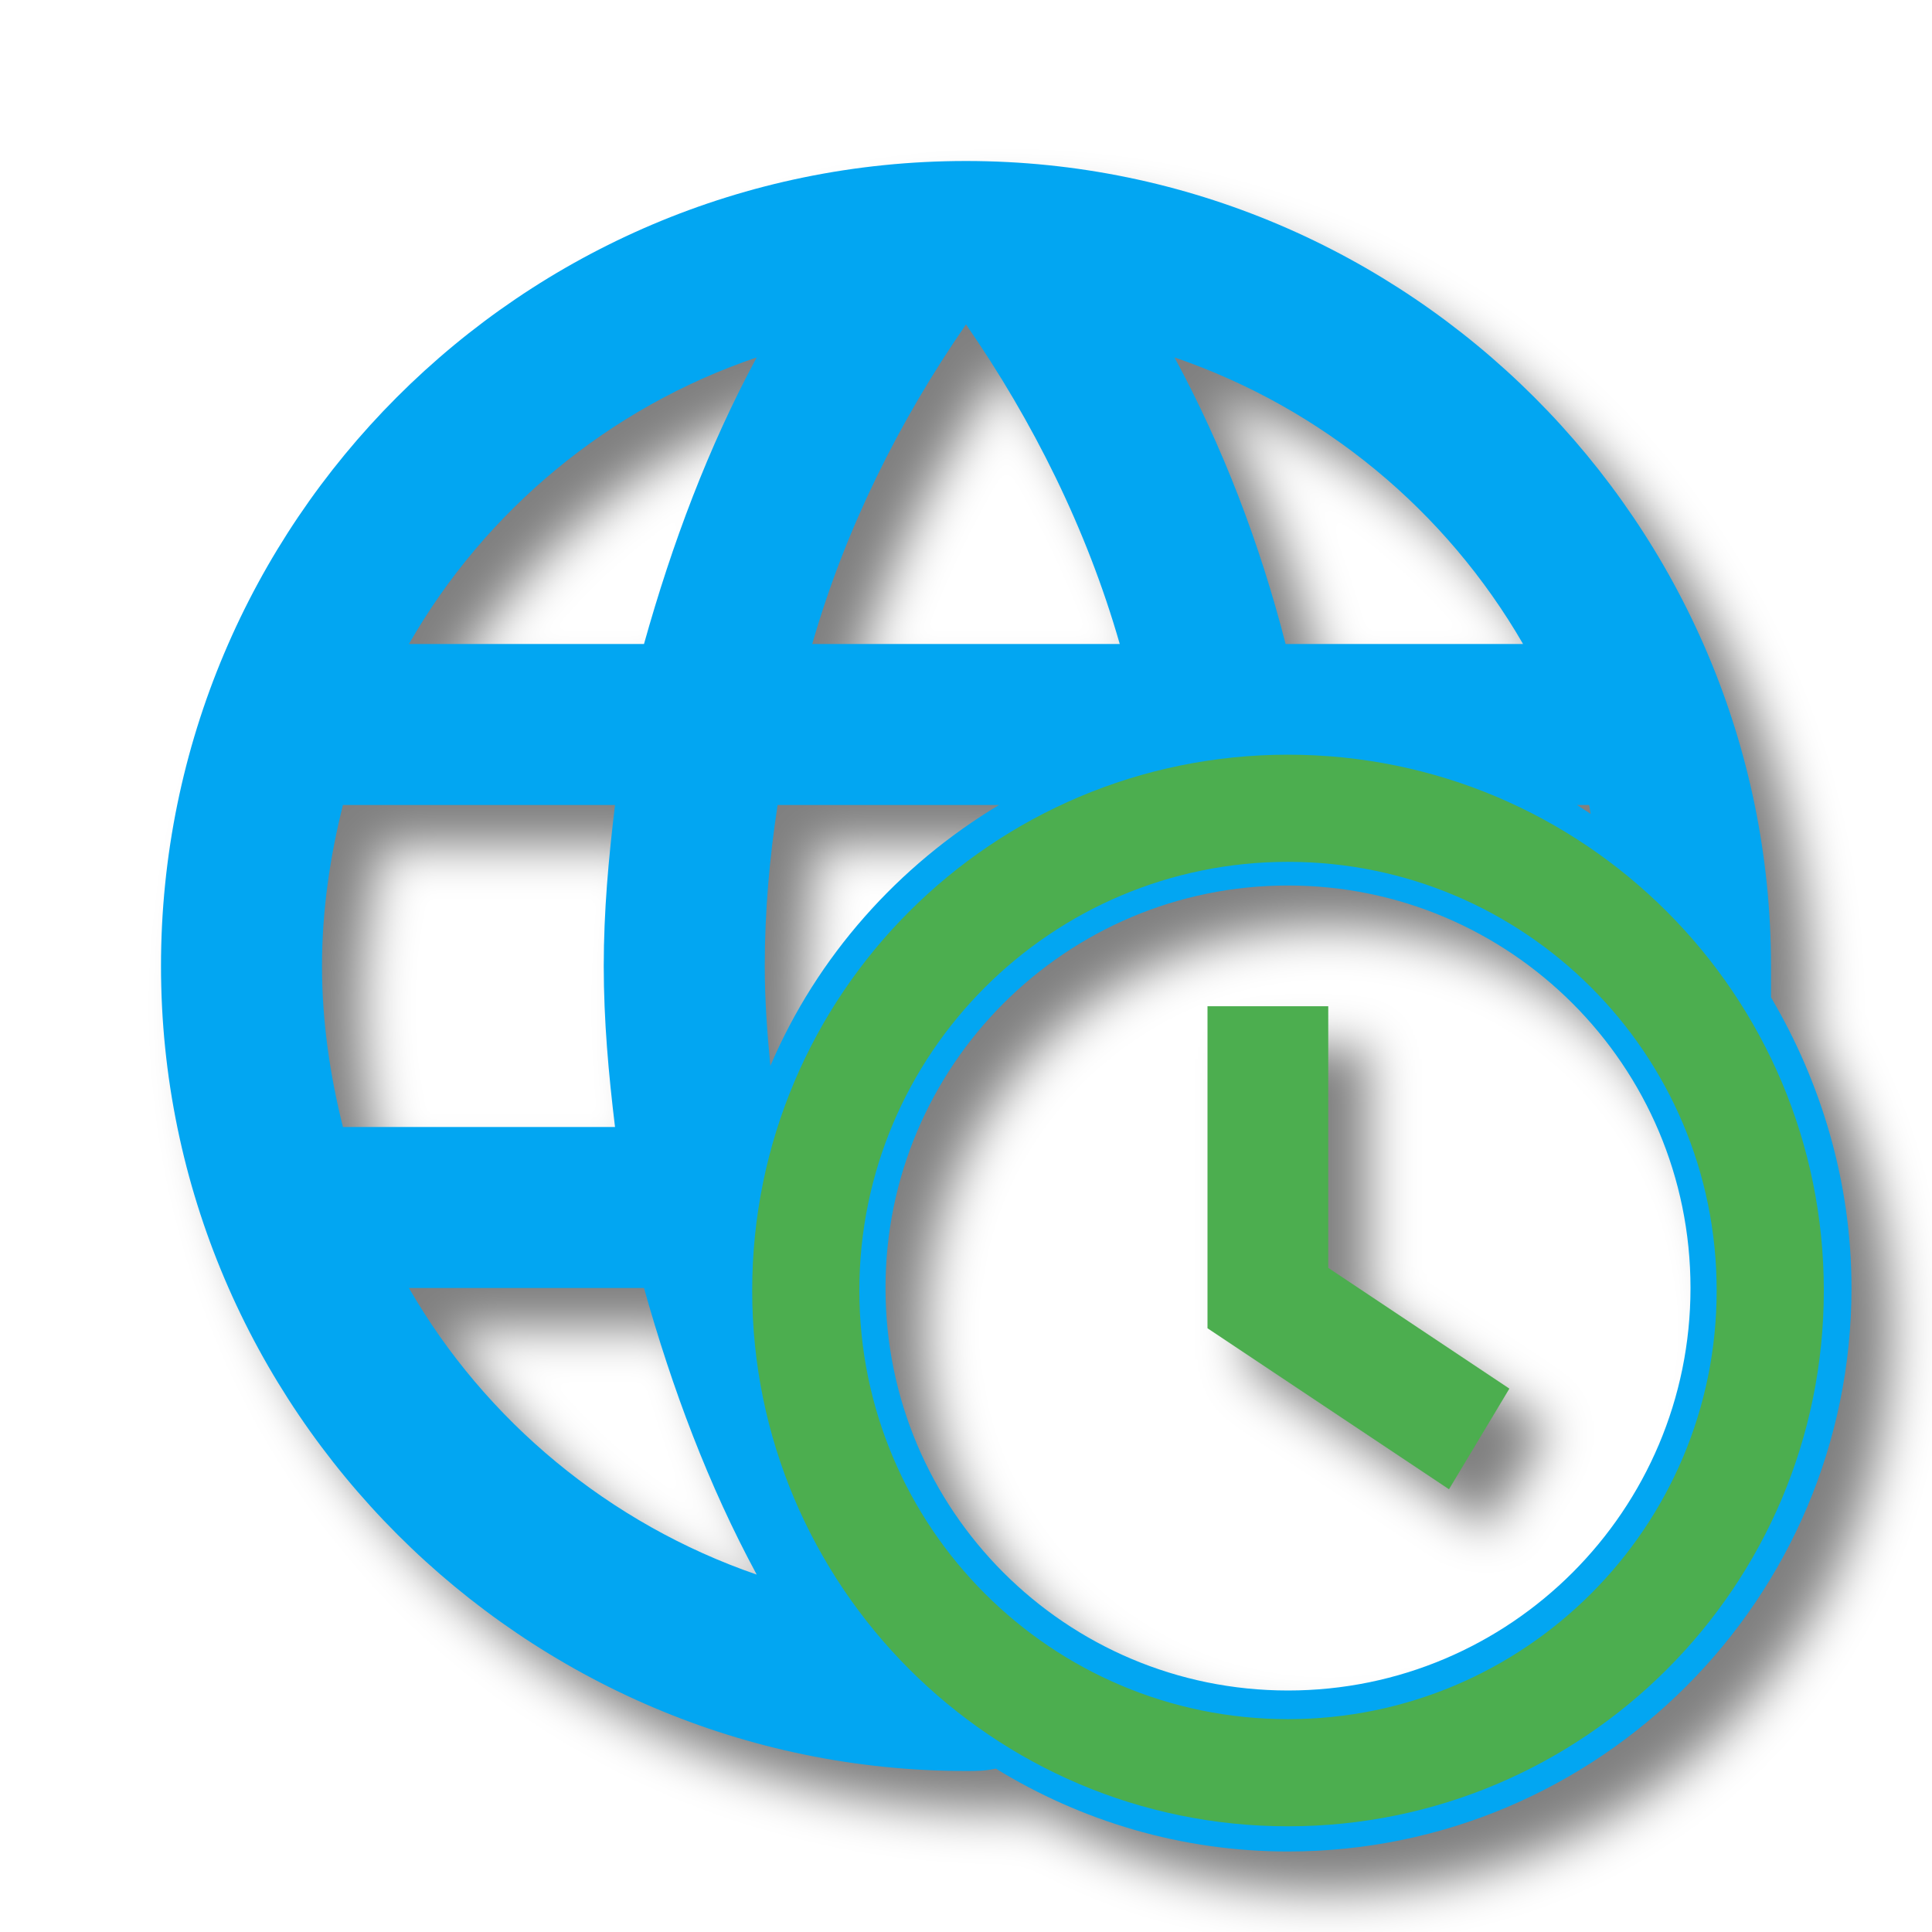
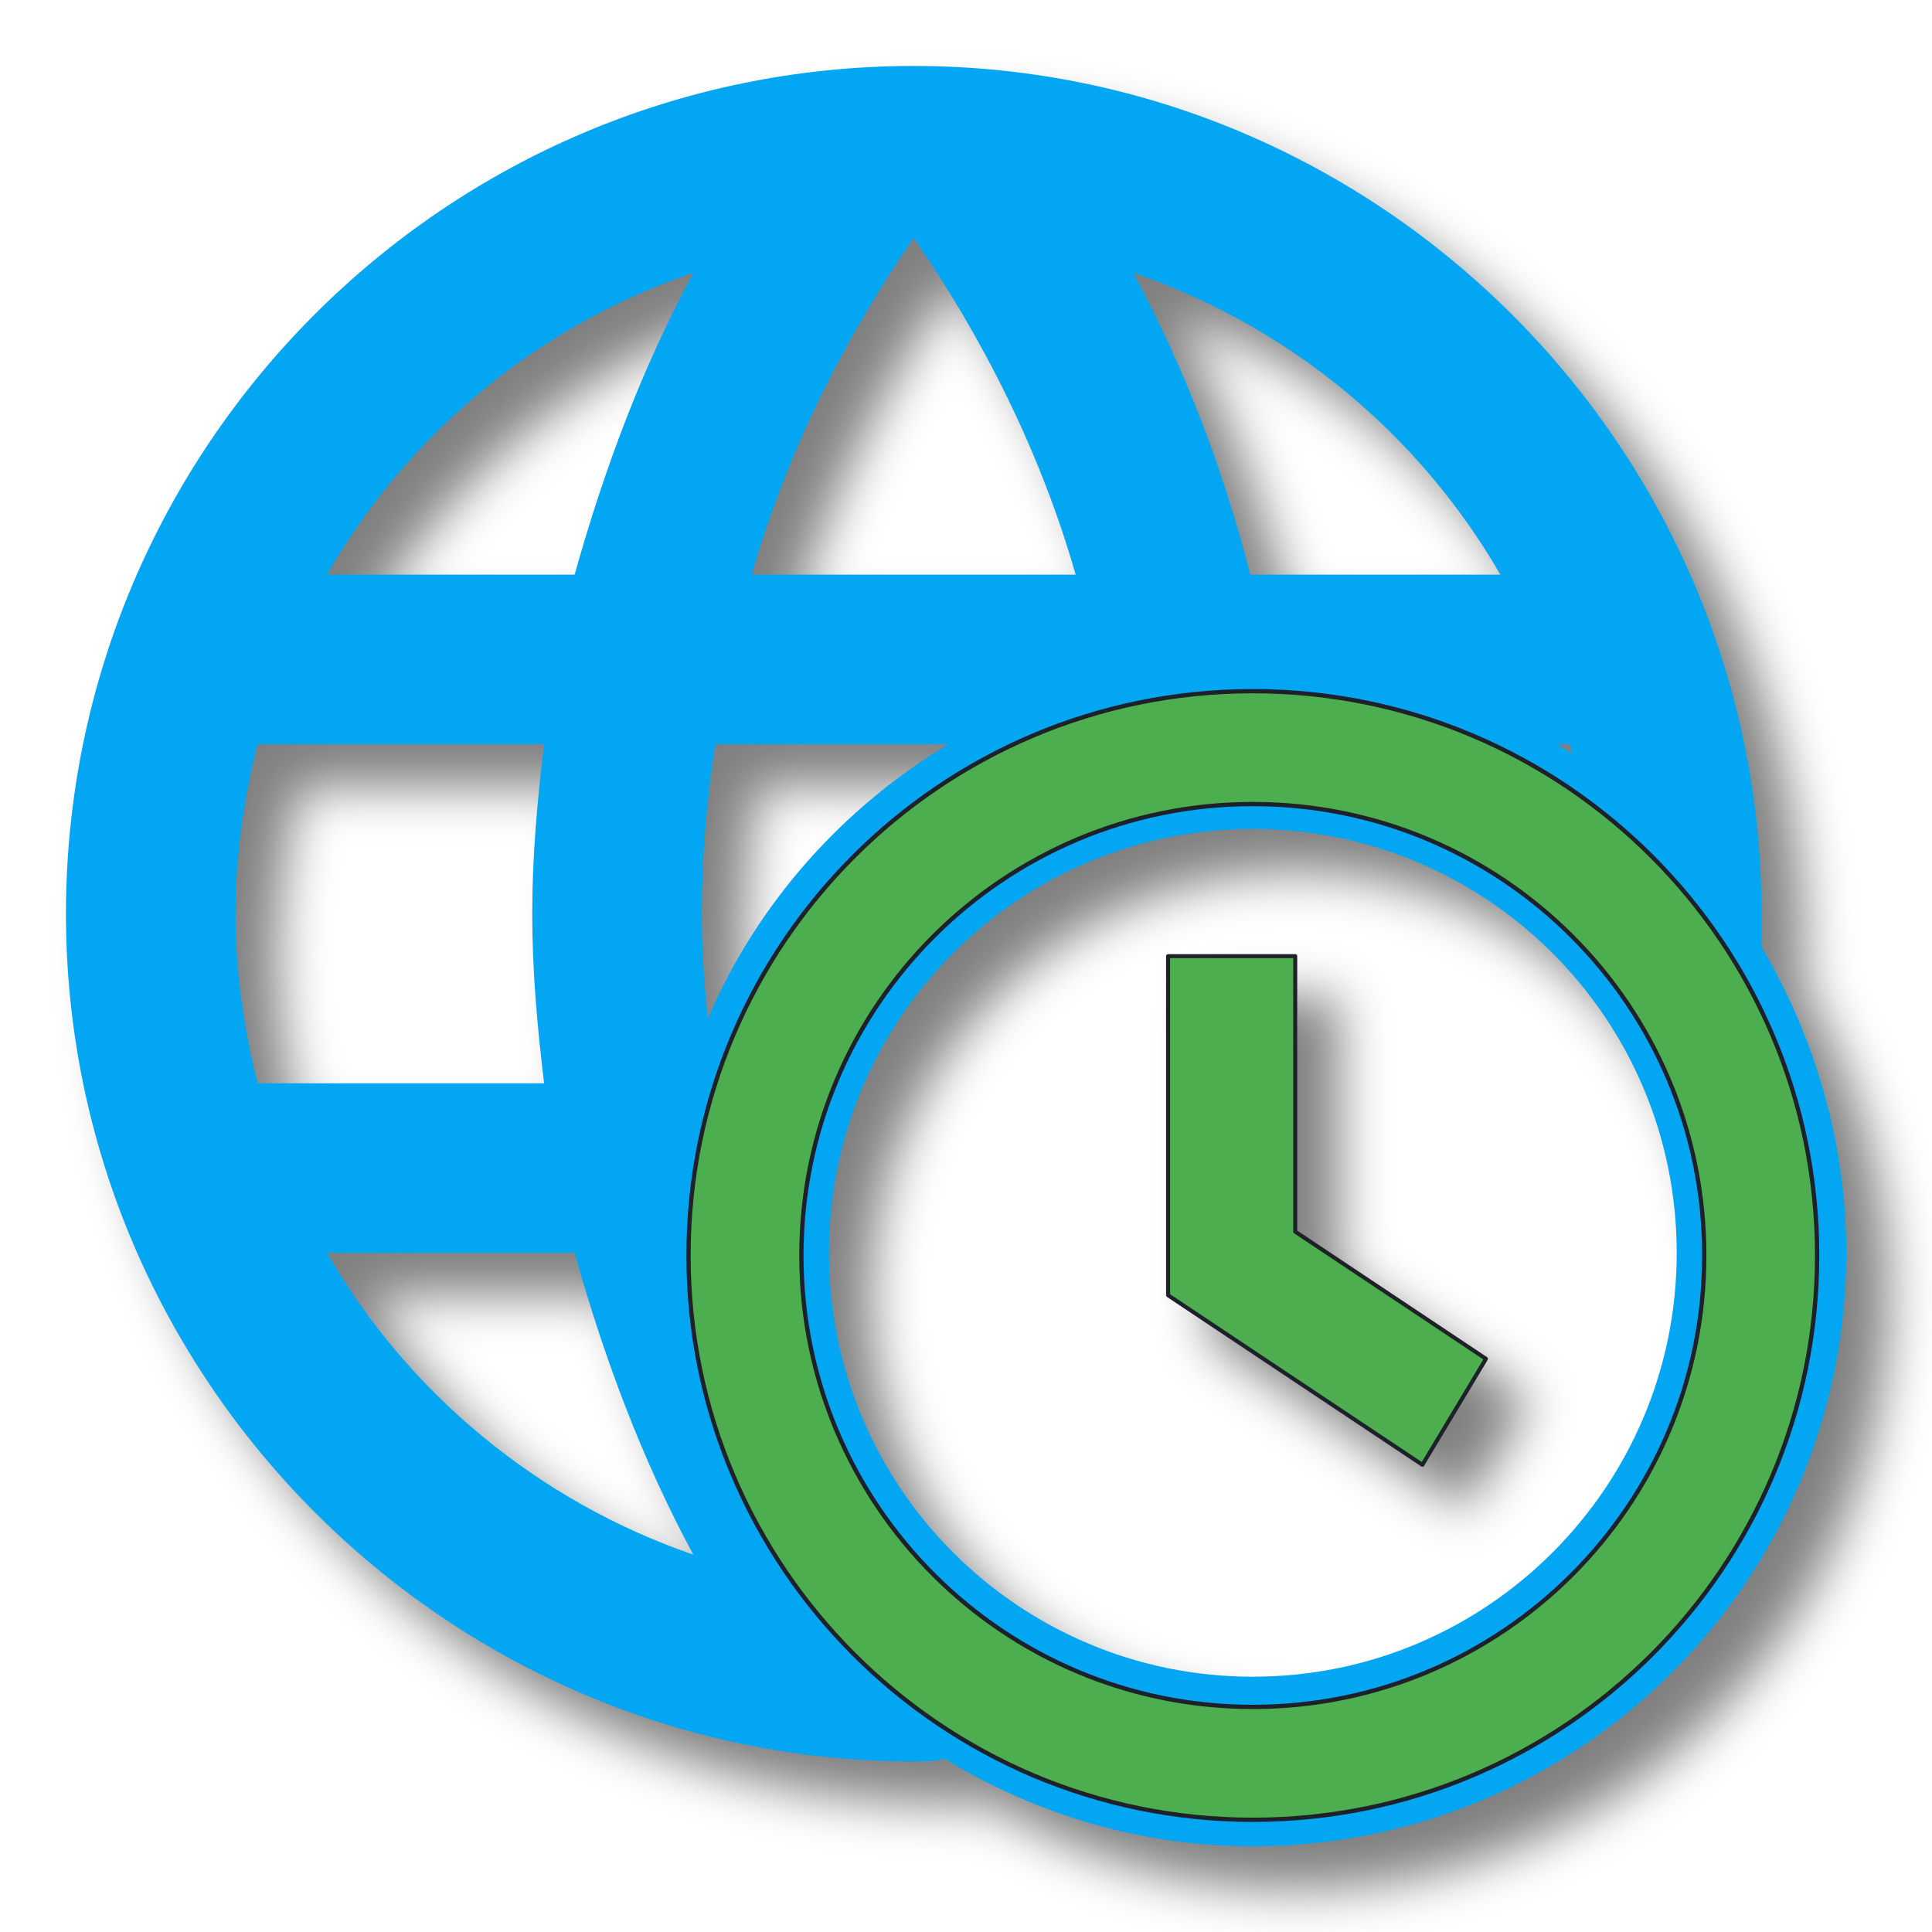
<svg xmlns="http://www.w3.org/2000/svg" id="mdi-web-clock" viewBox="0 0 24 24" version="1.1">
  <defs id="defs1">
    <filter style="color-interpolation-filters:sRGB;" id="filter7" x="-0.034" y="-0.034" width="1.092" height="1.092">
      <feFlood result="flood" in="SourceGraphic" flood-opacity="0.498" flood-color="rgb(0,0,0)" id="feFlood6" />
      <feGaussianBlur result="blur" in="SourceGraphic" stdDeviation="0.3" id="feGaussianBlur6" />
      <feOffset result="offset" in="blur" dx="0.5" dy="0.5" id="feOffset6" />
      <feComposite result="comp1" operator="in" in="flood" in2="offset" id="feComposite6" />
      <feComposite result="comp2" operator="over" in="SourceGraphic" in2="comp1" id="feComposite7" />
    </filter>
-     <filter style="color-interpolation-filters:sRGB;" id="filter9" x="-0.192" y="-0.12" width="1.517" height="1.323">
+     <filter style="color-interpolation-filters:sRGB;" id="filter9" x="-0.198" y="-0.124" width="1.53" height="1.331">
      <feFlood result="flood" in="SourceGraphic" flood-opacity="0.498" flood-color="rgb(0,0,0)" id="feFlood7" />
      <feGaussianBlur result="blur" in="SourceGraphic" stdDeviation="0.3" id="feGaussianBlur7" />
      <feOffset result="offset" in="blur" dx="0.5" dy="0.5" id="feOffset7" />
      <feComposite result="comp1" operator="in" in="flood" in2="offset" id="feComposite8" />
      <feComposite result="comp2" operator="over" in="SourceGraphic" in2="comp1" id="feComposite9" />
    </filter>
  </defs>
-   <path d="m 15,12.5 v 4 l 3,2 0.75,-1.25 -2.25,-1.5 V 12.5 H 15" id="path1" style="display:inline;fill:#4cae4f;fill-opacity:1;filter:url(#filter9)" />
-   <path d="M 22,12.39 V 12 C 22,6.5 17.5,2 12,2 6.47,2 2,6.5 2,12 c 0,5.5 4.5,10 10,10 0.13,0 0.24,0 0.37,-0.03 1.06,0.65 2.3,1.03 3.63,1.03 3.86,0 7,-3.14 7,-7 0,-1.32 -0.38,-2.56 -1,-3.61 M 19.76,10.11 C 19.7,10.07 19.65,10.04 19.59,10 h 0.15 c 0.01,0.03 0.01,0.07 0.02,0.11 M 18.92,8 H 15.97 C 15.65,6.75 15.19,5.55 14.59,4.44 16.43,5.07 17.96,6.34 18.92,8 M 12,4.03 c 0.83,1.2 1.5,2.54 1.91,3.97 H 10.09 C 10.5,6.57 11.17,5.23 12,4.03 M 9.66,10 h 2.75 C 11.16,10.75 10.15,11.88 9.57,13.24 9.53,12.83 9.5,12.42 9.5,12 9.5,11.32 9.56,10.65 9.66,10 M 9.4,4.44 C 8.8,5.55 8.35,6.75 8,8 H 5.08 C 6.03,6.34 7.57,5.06 9.4,4.44 M 4.26,14 C 4.1,13.36 4,12.69 4,12 4,11.31 4.1,10.64 4.26,10 h 3.38 c -0.08,0.66 -0.14,1.32 -0.14,2 0,0.68 0.06,1.34 0.14,2 H 4.26 m 0.82,2 H 8 c 0.35,1.25 0.8,2.45 1.4,3.56 C 7.57,18.93 6.03,17.65 5.08,16 M 16,21 c -2.76,0 -5,-2.24 -5,-5 0,-2.76 2.24,-5 5,-5 2.76,0 5,2.24 5,5 0,2.76 -2.24,5 -5,5 z" id="path2" style="display:inline;fill:#02a6f2;fill-opacity:1;filter:url(#filter7)" />
-   <path d="m 16,21.356 c 2.941,0 5.325,-2.384 5.325,-5.325 0,-2.941 -2.384,-5.325 -5.325,-5.325 -2.941,0 -5.325,2.384 -5.325,5.325 0,2.941 2.384,5.325 5.325,5.325 M 16,9.375 c 3.676,0 6.656,2.98 6.656,6.656 0,3.676 -2.98,6.656 -6.656,6.656 -3.681,0 -6.656,-2.995 -6.656,-6.656 C 9.344,12.355 12.324,9.375 16,9.375" id="path2-7" style="stroke-width:0.666;fill:#4cae4f;fill-opacity:1" />
+   <path d="m 15,12.5 v 4 l 3,2 0.75,-1.25 -2.25,-1.5 V 12.5 H 15" id="path1" style="display:inline;fill:#4cae4f;fill-opacity:1;stroke-width:0.047;stroke-dasharray:none;filter:url(#filter9);stroke:#1e2129;stroke-opacity:1;stroke-linejoin:round;stroke-linecap:round" transform="matrix(1.053128,0,0,1.053128,-1.286754,-1.286754)" />
+   <path d="M 22,12.39 V 12 C 22,6.5 17.5,2 12,2 6.47,2 2,6.5 2,12 c 0,5.5 4.5,10 10,10 0.13,0 0.24,0 0.37,-0.03 1.06,0.65 2.3,1.03 3.63,1.03 3.86,0 7,-3.14 7,-7 0,-1.32 -0.38,-2.56 -1,-3.61 M 19.76,10.11 C 19.7,10.07 19.65,10.04 19.59,10 h 0.15 c 0.01,0.03 0.01,0.07 0.02,0.11 M 18.92,8 H 15.97 C 15.65,6.75 15.19,5.55 14.59,4.44 16.43,5.07 17.96,6.34 18.92,8 M 12,4.03 c 0.83,1.2 1.5,2.54 1.91,3.97 H 10.09 C 10.5,6.57 11.17,5.23 12,4.03 M 9.66,10 h 2.75 C 11.16,10.75 10.15,11.88 9.57,13.24 9.53,12.83 9.5,12.42 9.5,12 9.5,11.32 9.56,10.65 9.66,10 M 9.4,4.44 C 8.8,5.55 8.35,6.75 8,8 H 5.08 C 6.03,6.34 7.57,5.06 9.4,4.44 M 4.26,14 C 4.1,13.36 4,12.69 4,12 4,11.31 4.1,10.64 4.26,10 h 3.38 c -0.08,0.66 -0.14,1.32 -0.14,2 0,0.68 0.06,1.34 0.14,2 H 4.26 m 0.82,2 H 8 c 0.35,1.25 0.8,2.45 1.4,3.56 C 7.57,18.93 6.03,17.65 5.08,16 M 16,21 c -2.76,0 -5,-2.24 -5,-5 0,-2.76 2.24,-5 5,-5 2.76,0 5,2.24 5,5 0,2.76 -2.24,5 -5,5 z" id="path2" style="display:inline;fill:#02a6f2;fill-opacity:1;filter:url(#filter7)" transform="matrix(1.053128,0,0,1.053128,-1.286754,-1.286754)" />
+   <path d="m 15.563,21.204 c 3.097,0 5.608,-2.511 5.608,-5.608 0,-3.097 -2.511,-5.608 -5.608,-5.608 -3.097,0 -5.608,2.511 -5.608,5.608 0,3.097 2.511,5.608 5.608,5.608 m 0,-12.618 c 3.871,0 7.01,3.138 7.01,7.01 0,3.871 -3.138,7.01 -7.01,7.01 -3.876,0 -7.01,-3.154 -7.01,-7.01 0,-3.871 3.138,-7.01 7.01,-7.01" id="path2-7" style="fill:#4cae4f;fill-opacity:1;stroke:#1e2129;stroke-width:0.053;stroke-dasharray:none;stroke-opacity:1" />
</svg>
